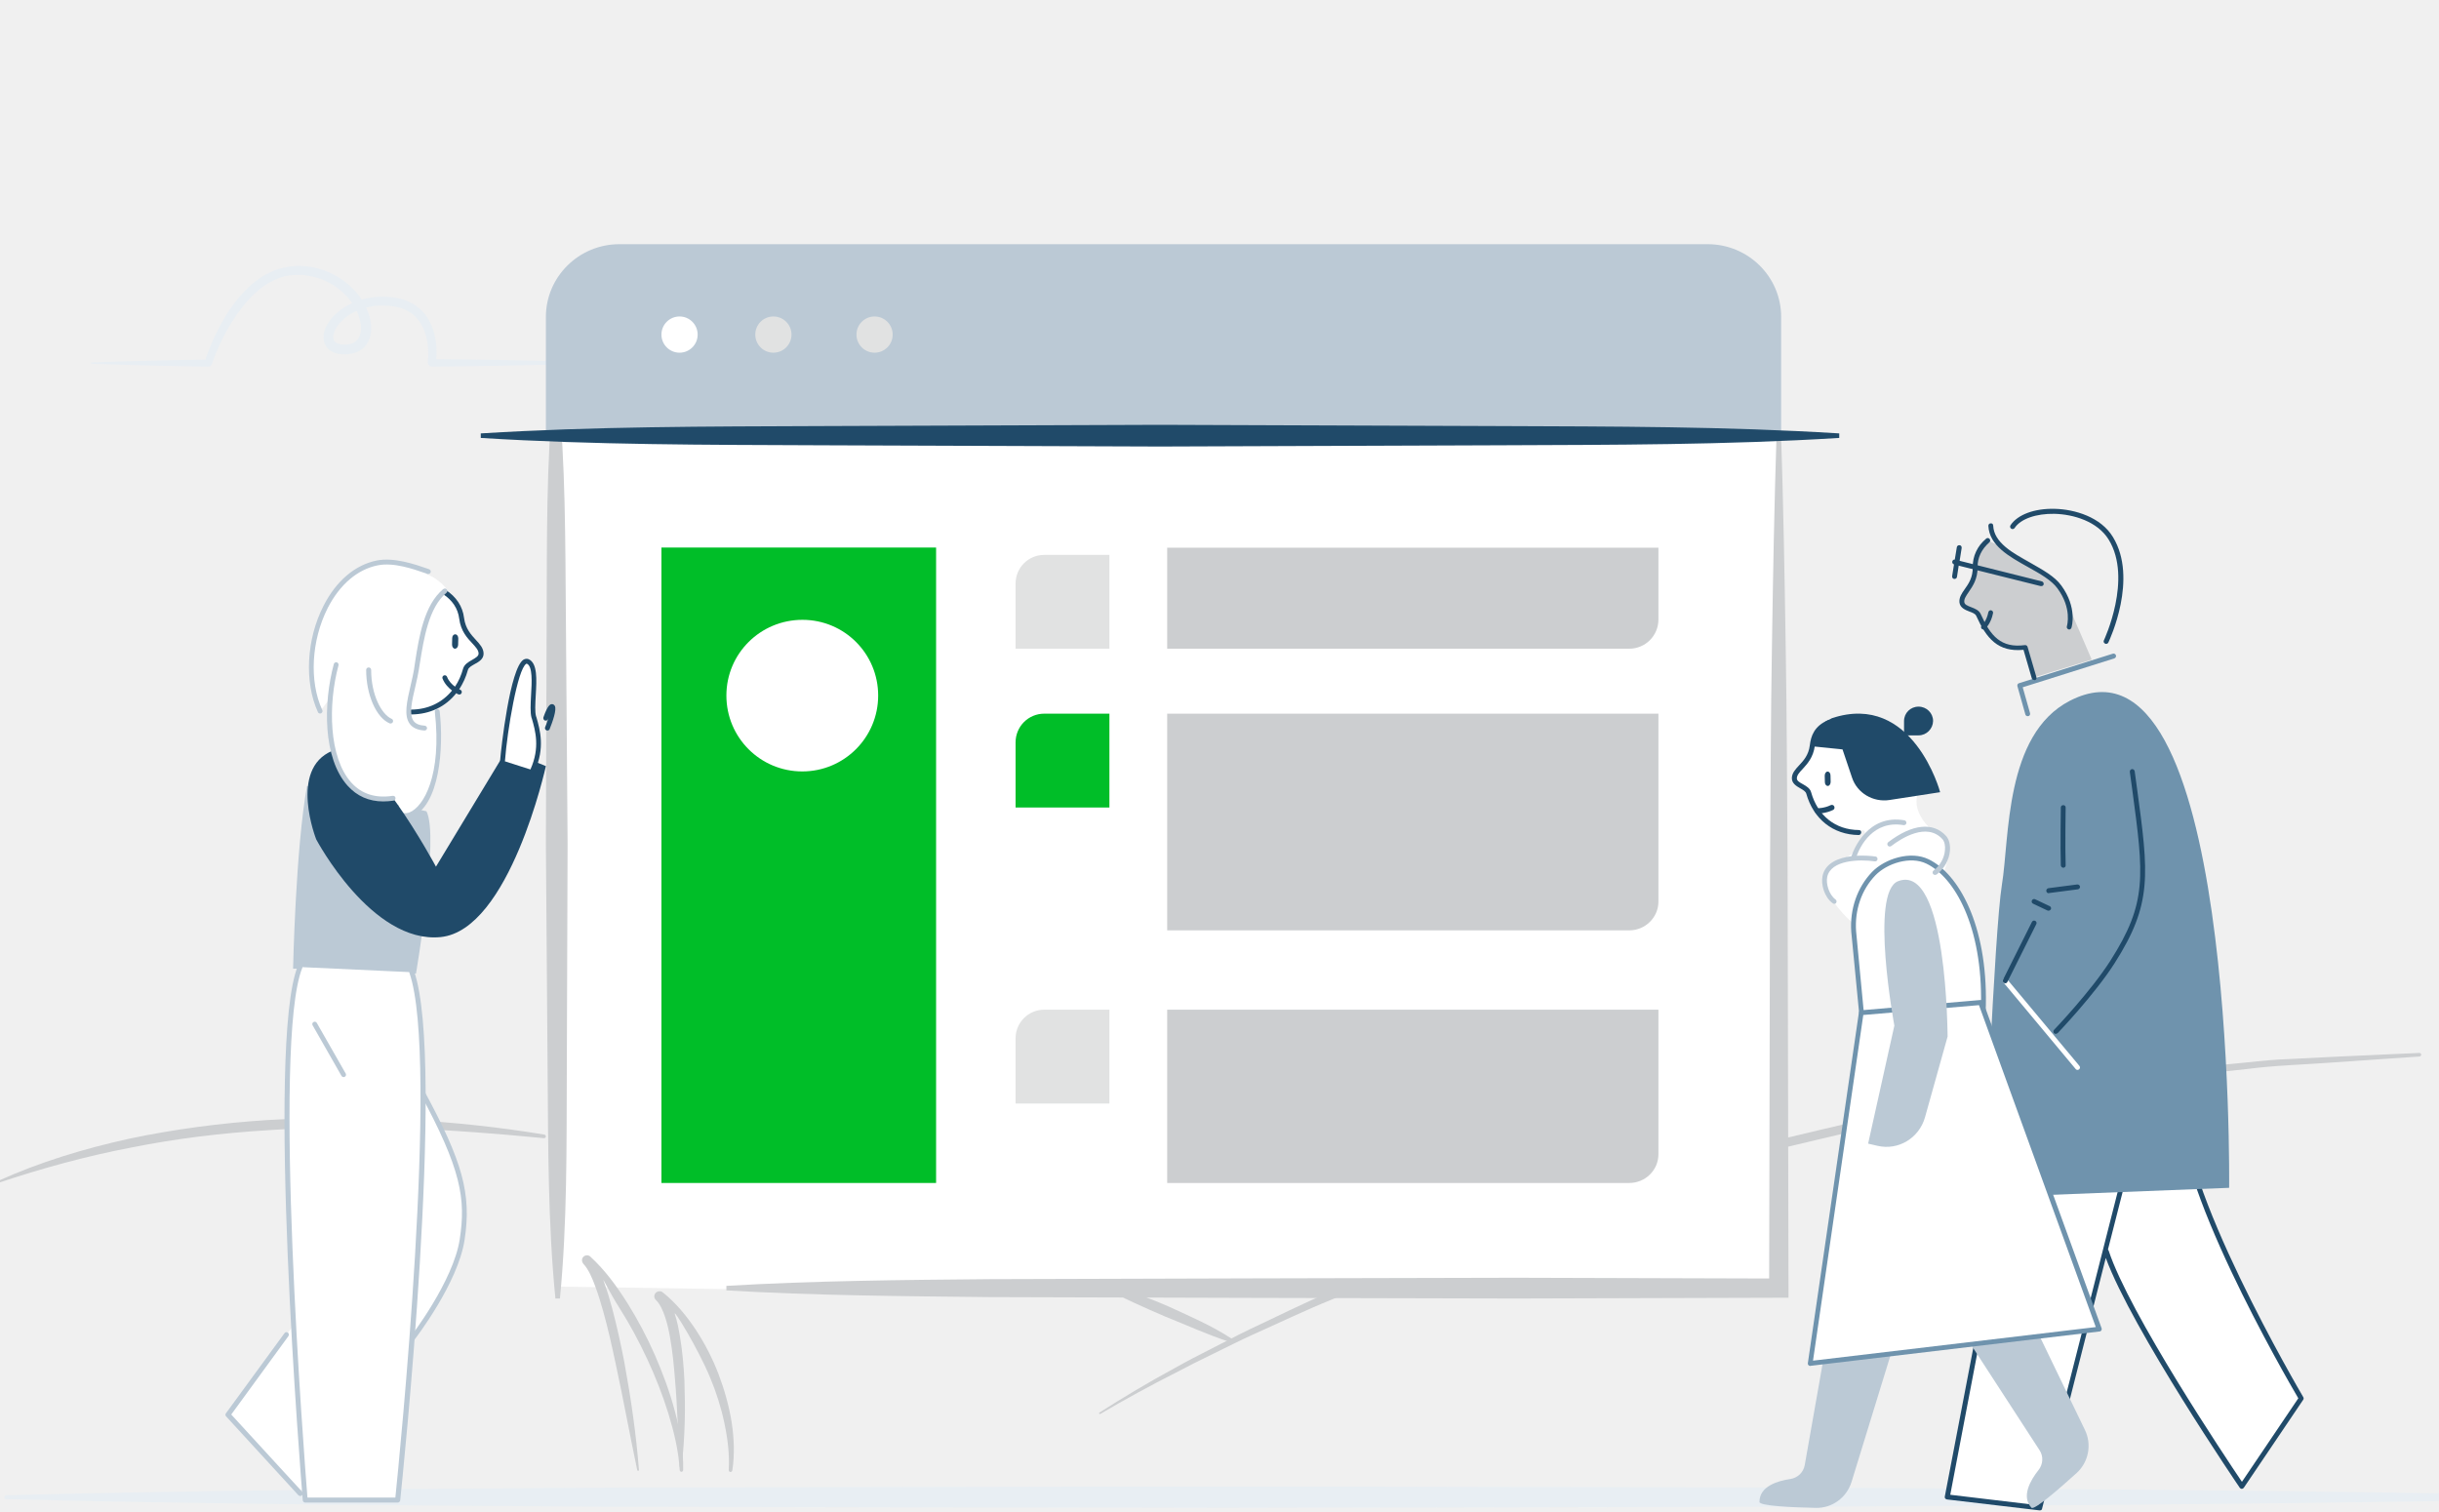
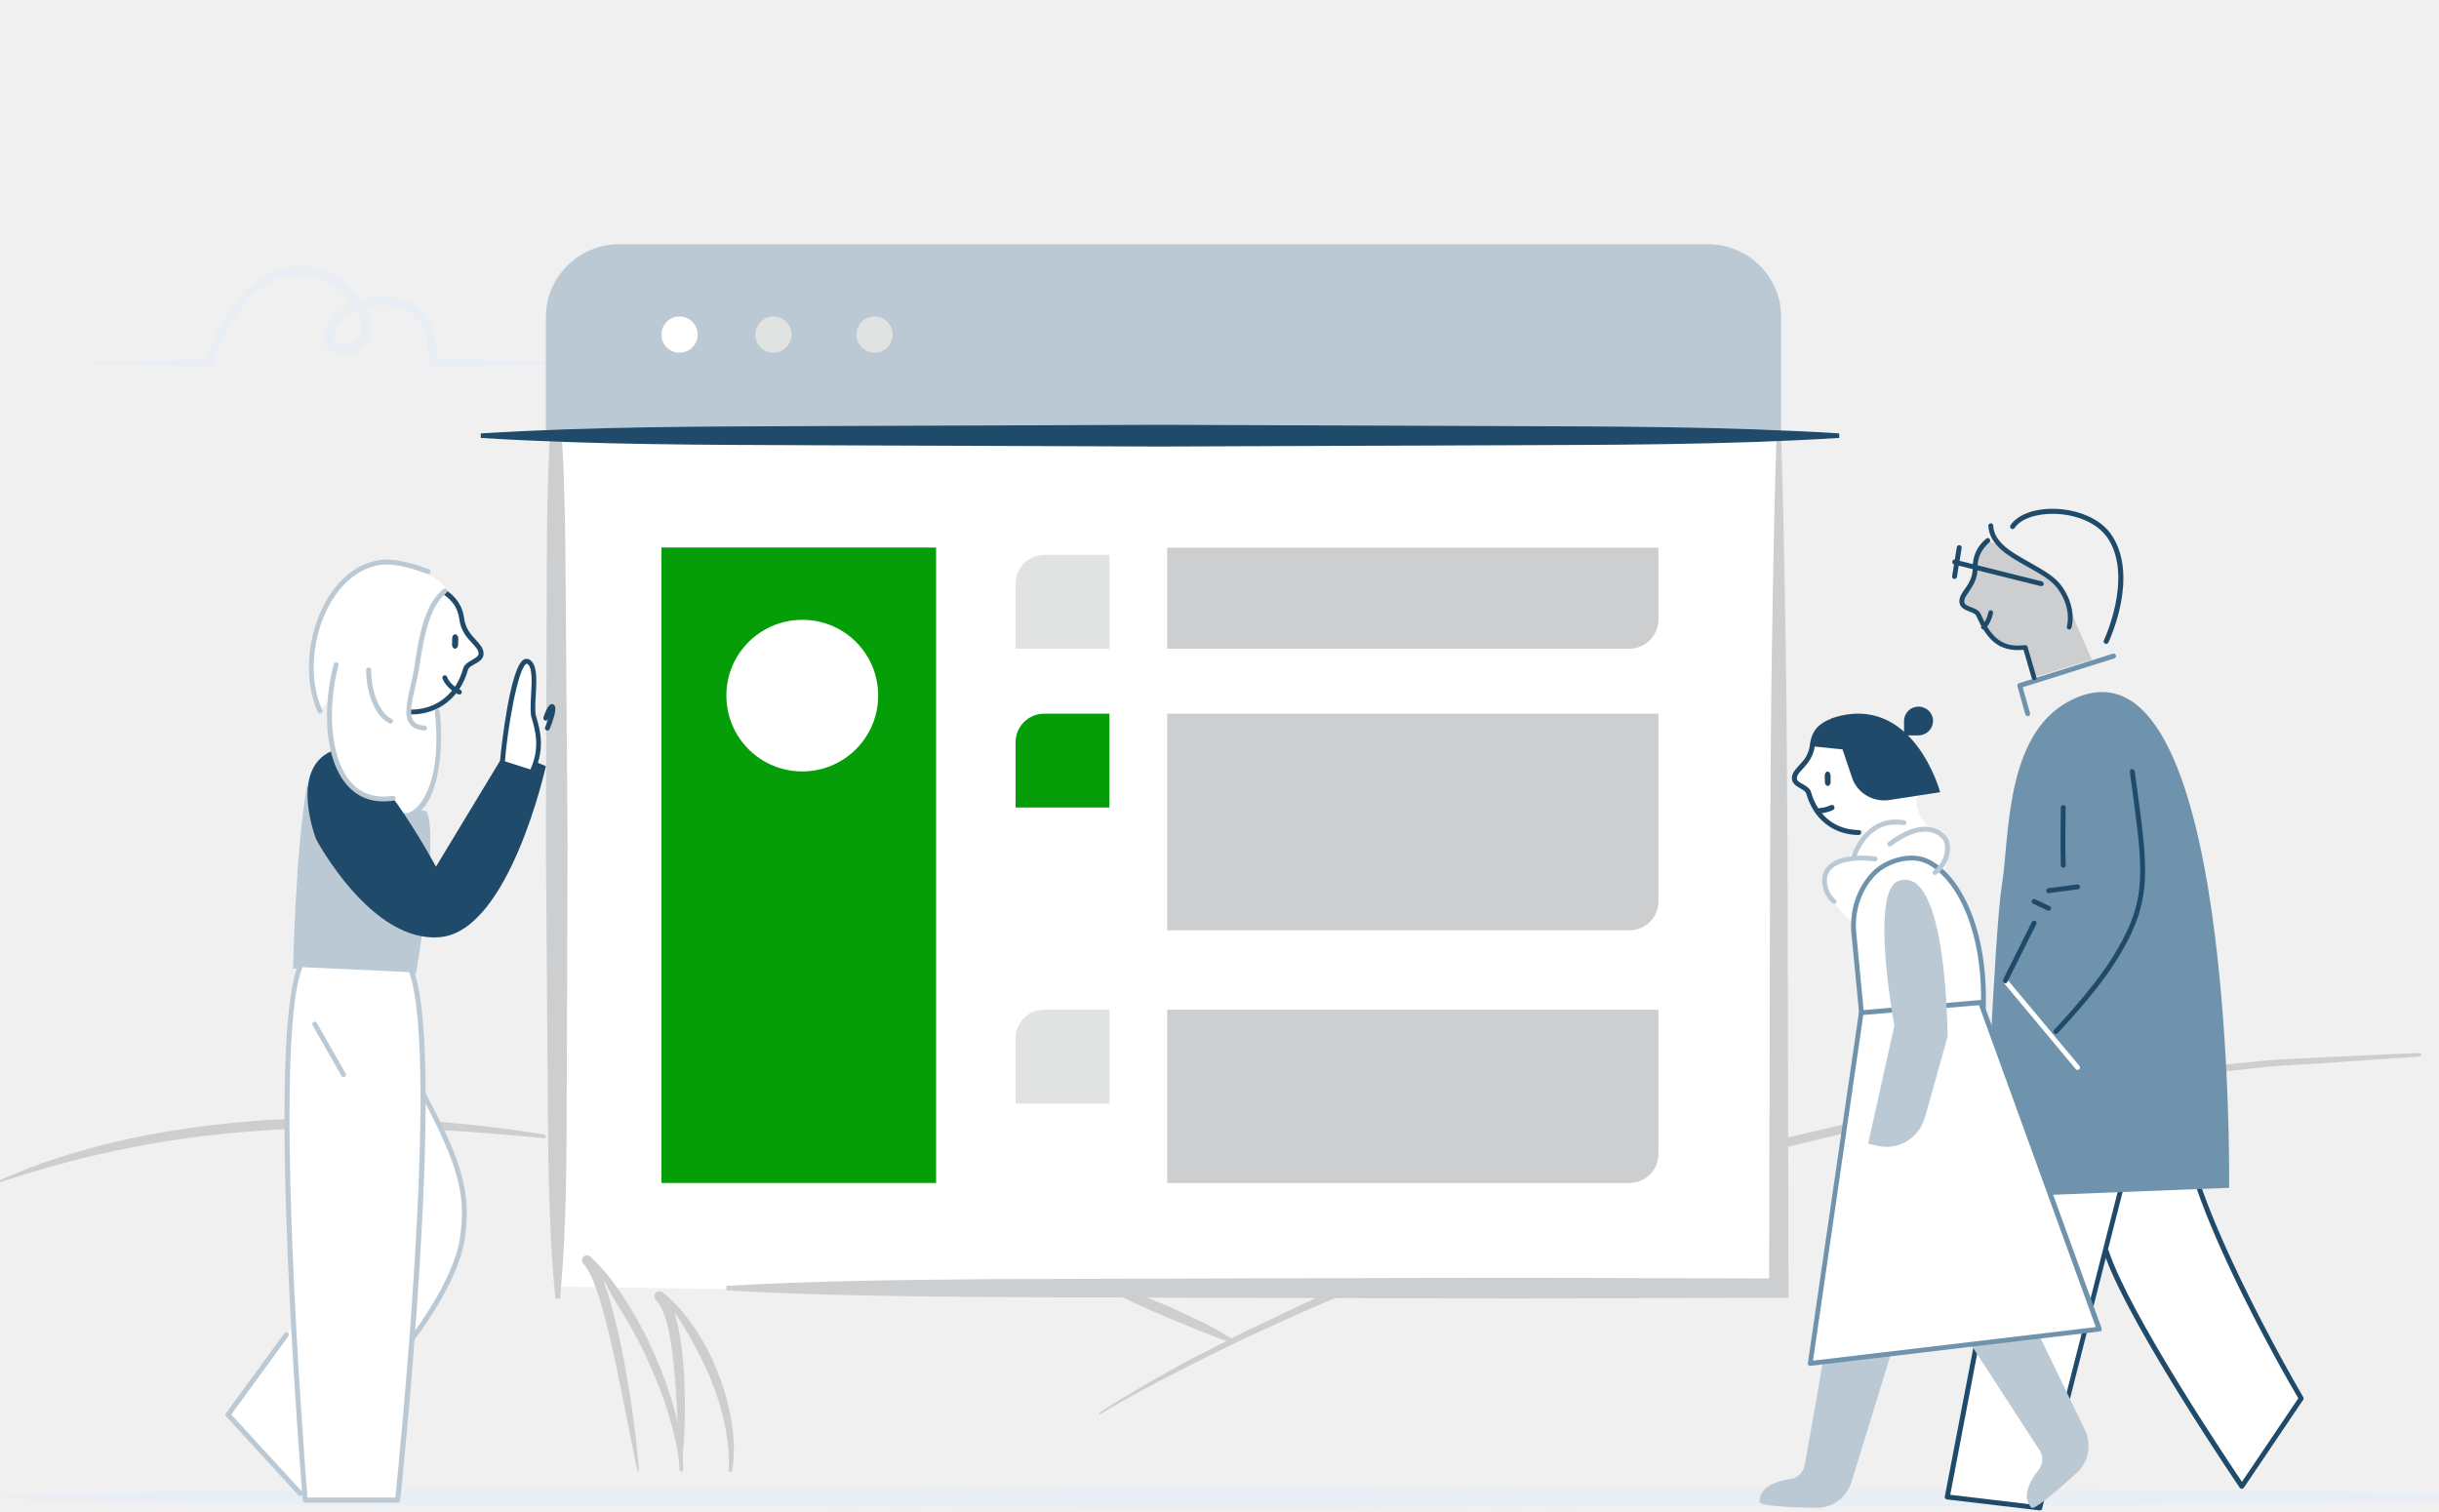
<svg xmlns="http://www.w3.org/2000/svg" id="Layer_3" viewBox="0 0 1562 968.3" enable-background="new 0 0 1562 968.3">
-   <style>.st0{fill:#fff}.st1{fill:#e8eef3}.st2{fill:#CCCED0}.st3{fill:#BBC9D5}.st4{fill:#def2fa}.st5{fill:#204A69}.st6{fill:#00be28}.st7{fill:#E1E2E2}.st8{filter:url(#Adobe_OpacityMaskFilter)}.st9{mask:url(#mask-2_1_)}.st10{fill:#204A69}.st11{fill:#6F93AD}.st12{fill:#204A69}</style>
+   <style>.st0{fill:#fff}.st1{fill:#e8eef3}.st2{fill:#CCCED0}.st3{fill:#BBC9D5}.st4{fill:#def2fa}.st5{fill:#204A69}.st6{fill:#069e08}.st7{fill:#E1E2E2}.st8{filter:url(#Adobe_OpacityMaskFilter)}.st9{mask:url(#mask-2_1_)}.st10{fill:#204A69}.st11{fill:#6F93AD}.st12{fill:#204A69}</style>
  <path class="st0" d="M1117.5 416.8l22.4-86.8-2.3-97.6L358 265l.5 559.1 214.6 3.2z" id="Fill-1" />
  <path class="st0" d="M1382.5 803.1c0-3.1 9.2-63.4 9.2-63.4l-47.3-26.7-9.2 81.7 13.8 6.7 33.5 1.7z" id="Fill-2" />
  <path class="st0" d="M1186.3 461.7s61.8 24.5 48.9 36.2c-17.3 15.7-1.8 32.3 7 37.2 9 5 7.1 20.1-5.5 37.5-19.3 26.7-34.4 29.6-44.3 23.1-9.9-6.5-25.1-23-23.6-34.5s15.9-7.2 23.3-22.1c6.1-12.4-.9-4.4-13.1-8-10.4-3-13.9-45-12-52.6 1.7-7.5 9.3-16.8 19.3-16.8" id="Fill-4" />
  <path class="st0" d="M210.8 817.6L146 906.1l53 54.9 38.1-61.7z" id="Fill-6" />
  <path class="st0" d="M251.8 367.2c-18.4-5.8-46.2 74.5-35.4 85.3 10.8 10.8 18.5 44.9 24.4 50.9 6 6 .8 25.7 7.6 25.7 6.9 0 22.1-26 23.7-36.6 1.5-10.7 9-26 7.9-36.6-1-10.7 9.5-31.6 9.5-47.1s4.2-26.9-8.9-36.9c-13-10-24-3.2-28.8-4.7" id="Fill-8" />
  <path class="st1" d="M58.7 232.1c12.4-.4 24.9-.9 37.3-1.1 12.4-.3 24.9-.6 37.3-.7L131 232c3.8-11.6 8.9-22.7 15.7-33.1 7-10.1 15.6-20 28-25.2 25.3-10.8 56.7 5.6 62.5 31.2.6 3.2.8 6.7 0 10.1-.8 3.4-2.8 7.1-6.2 9.2-3.3 2.2-7.3 2.8-10.7 2.8-3.4-.1-7.8-.8-10.8-4.3-2.9-3.5-2.7-8-1.5-11.3 1.1-3.4 3.1-6.2 5.4-8.7 4.6-4.9 10.5-8.3 16.8-10.4 6.3-2 13-2.7 19.6-2 6.6.4 13.4 2.7 18.6 7.1 5.3 4.4 8.3 10.6 9.8 16.7s1.8 12.5.9 18.7l-2.5-2.8c27.1.2 54.1.7 81.2 1.3.6 0 1.1.5 1.1 1.1 0 .6-.5 1.1-1.1 1.1-27.1.6-54.1 1.1-81.2 1.3-1.4 0-2.5-1-2.6-2.4v-.4c1.1-10.9-1-23.6-9.5-30.5-4.2-3.4-9.7-5.3-15.4-5.6-5.8-.6-11.6 0-17.1 1.8-5.4 1.8-10.4 4.8-14.1 8.8-1.8 2-3.3 4.3-4 6.6-.8 2.3-.6 4.5.5 5.7 2 2.5 9.7 2.6 12.9.2 3.7-2.4 4.6-8 3.4-13.1-2.2-10.5-10.4-20-20.5-25.1-5.1-2.7-10.8-4.1-16.5-4.7-5.7-.1-11.5.2-16.6 2.7-10.7 4.3-18.9 13.4-25.6 22.9-6.7 9.6-11.9 20.4-15.8 31.4v.1c-.4 1-1.3 1.6-2.3 1.6-12.4-.1-24.9-.4-37.3-.7-12.4-.2-24.9-.8-37.3-1.1-.3 0-.6-.3-.6-.6 0 0 .2-.3.5-.3" id="Fill-10" />
  <path class="st2" d="M704.2 904.7c15.5-9.9 31.3-19.3 47.5-28.1 8-4.5 16.2-8.8 24.4-12.9s16.3-8.5 24.7-12.5c16.7-7.8 33.1-16.1 50.1-23.3 16.9-7.5 33.7-15 50.9-21.6l25.7-10.2c8.5-3.5 17.3-6.3 26-9.5 17.4-6.1 34.6-12.8 52.3-18.1 17.6-5.5 35.1-11.3 52.8-16.7l53.3-14.8 13.3-3.7 13.5-3.2 26.9-6.4c18-4.2 35.9-8.7 54.1-11.9l54.4-10.5c18.2-3.2 36.5-5.7 54.7-8.4 36.5-6 73.3-8.6 110-12.4 9.2-1 18.4-1.9 27.6-2.2l27.7-1.4 55.3-2.5c.6 0 1.2.4 1.2 1.1 0 .6-.4 1.1-1.1 1.2h-.1l-55.2 3.8c-18.4 1.4-36.8 1.8-55.1 4.2-36.6 4.2-73.3 7.3-109.6 13.7-18.2 3-36.4 5.3-54.6 8.5l-54.2 10.5c-18.1 3.2-36 7.7-53.9 11.9l-26.9 6.4-13.4 3.2-13.3 3.7-53.2 14.8c-17.6 5.3-35.1 11.1-52.6 16.6-17.6 5.3-34.8 12-52.1 18-8.6 3.2-17.4 6-25.9 9.5l-25.6 10.1c-8.5 3.5-17.2 6.5-25.6 10.1l-25.4 10.7c-17 6.9-33.6 14.9-50.4 22.4-8.4 3.8-16.5 8-24.8 12s-16.5 8.1-24.6 12.4c-16.4 8.3-32.5 17.1-48.3 26.4-.3.2-.6.1-.8-.2-.1-.2 0-.6.3-.7" id="Fill-12" />
  <path class="st0" d="M705.9 822.5c49.1 18.6 78.7 32.4 78.7 32.4" id="Fill-14" />
  <path class="st2" d="M706.6 822.5c7.5 1.3 14.6 3.6 21.5 6.2 7 2.6 13.9 5.3 20.7 8.3 13.5 6.2 27.2 12.1 39.8 20.3.6.4.7 1.1.3 1.7-.3.4-.9.6-1.4.5-14.2-4.6-27.6-10.8-41.4-16.3-6.8-2.9-13.6-5.9-20.3-9-6.7-3.1-13.4-6.4-19.7-10.6-.3-.2-.4-.6-.2-.8.2-.3.4-.4.7-.3" id="Fill-16" />
  <path class="st2" d="M-1.7 756.6c27-12.3 55.6-20.9 84.6-27.3 29.1-6.1 58.6-10 88.3-11.9 59.3-3.4 119-.3 177.4 9.3.6.1 1.1.7 1 1.3-.1.6-.7 1.1-1.3 1-58.8-5.7-117.9-9.2-176.7-5.1-29.4 1.8-58.7 5.3-87.5 11.1-28.9 5.5-57.3 13.3-85.4 22.7-.3.1-.6-.1-.7-.4-.1-.2.1-.6.3-.7" id="Fill-18" />
  <path class="st0" d="M355.1 831.7l-.9-582.7" id="Fill-20" />
  <path class="st2" d="M355.7 831.7c-4.8-48.6-4.6-97.1-5-145.7l-1.1-145.7.5-145.7c.2-48.6-.3-97.1 4.4-145.7h2.9c4.8 48.6 4.6 97.1 5 145.7l1.1 145.7L363 686c-.2 48.6.3 97.1-4.4 145.7h-2.9z" id="Fill-22" />
  <path class="st0" d="M1140.8 276.7v545.8H465.3" id="Fill-24" />
  <path class="st2" d="M1140.6 276.7c1.5 45.7 2.3 91.4 3 137.1.8 45.7.8 91.4 1.2 137.1l.6 274.1v6.2h-6.2l-168.5.5-168.5-.4-168.5-.5c-56.2-.6-112.3-1-168.5-4.3v-2.9c56.2-3.3 112.3-3.8 168.5-4.3l168.5-.5 168.5-.4 168.5.5-6.2 6.2.6-274.1c.4-45.7.4-91.4 1.2-137.1.7-45.7 1.5-91.4 3-137.1h2.8z" id="Fill-26" />
  <path class="st3" d="M349.6 276.7V203c0-25.7 21.1-46.6 47.1-46.6h696.9c26 0 47.1 20.8 47.1 46.6v73.7H349.6z" id="Fill-28" />
  <path class="st4" d="M1177.8 276.7H308" id="Fill-30" />
  <path class="st5" d="M1177.8 280.5c-72.5 4.5-145 4.4-217.5 4.7l-217.4.8-217.5-.8c-72.5-.3-145-.2-217.5-4.7v-2.9c72.5-4.5 145-4.4 217.5-4.7l217.5-.8 217.5.8c72.5.3 145 .2 217.5 4.7v2.9z" id="Fill-32" />
  <path class="st6" d="M423.6 757.7h175.9v-407H423.6" id="Fill-34" />
  <path class="st2" d="M1043.4 415.5H747.5v-64.7h314.6v46c0 10.3-8.3 18.7-18.7 18.7" id="Fill-36" />
  <path class="st7" d="M710.5 415.5h-60.1v-41.7c0-10.2 8.2-18.4 18.4-18.4h41.7v60.1z" id="Fill-38" />
  <path class="st2" d="M1043.4 757.7H747.5v-111h314.6v92.6c0 10.2-8.4 18.4-18.7 18.4" id="Fill-40" />
  <path class="st7" d="M710.5 706.8h-60.1v-41.7c0-10.2 8.2-18.4 18.4-18.4h41.7v60.1z" id="Fill-42" />
  <path class="st2" d="M1043.4 595.9H747.5V457.1h314.6v120.4c0 10.1-8.4 18.4-18.7 18.4" id="Fill-44" />
  <path class="st6" d="M710.5 517.2h-60.1v-41.7c0-10.2 8.2-18.4 18.4-18.4h41.7v60.1z" id="Fill-46" />
  <path class="st0" d="M562.4 445.5c0 26.8-21.7 48.6-48.6 48.6s-48.6-21.7-48.6-48.6S487 397 513.9 397s48.5 21.7 48.5 48.5" id="Fill-48" />
  <g id="Group-52" transform="translate(.938 254.102)">
    <defs>
      <filter id="Adobe_OpacityMaskFilter" filterUnits="userSpaceOnUse" x="1.7" y="697.9" width="1563.8" height="13.9">
        <feColorMatrix values="1 0 0 0 0 0 1 0 0 0 0 0 1 0 0 0 0 0 1 0" />
      </filter>
    </defs>
    <mask maskUnits="userSpaceOnUse" x="1.7" y="697.9" width="1563.8" height="13.9" id="mask-2_1_">
      <g class="st8">
        <path id="path-1_1_" class="st0" d="M1.7 697.9h1563.8v13.8H1.7z" />
      </g>
    </mask>
    <g id="Fill-50" class="st9">
      <path class="st1" d="M2.8 703.6c130-3.4 260.1-4.1 390.1-4.9l390.1-.8c260.1.7 520.1.3 780.2 4.5 1.3 0 2.3 1.1 2.3 2.5 0 1.3-1 2.4-2.3 2.4-260.1 4.2-520.1 3.7-780.2 4.5l-390.1-.8c-130-.8-260.1-1.6-390.1-4.9-.6 0-1.1-.6-1.1-1.2 0-.8.5-1.3 1.1-1.3" />
    </g>
  </g>
  <path class="st2" d="M1302.2 434l-5.6-19.5c-16.6 2.2-23.4-6.7-29.7-20.8-1.8-4-9.8-3.3-10.5-8-.8-6.1 8.7-10.2 8.4-22.5-.1-6.9 1.3-15.9 7.9-17.1 0 0 31.5 13.1 47.3 29.3 7.1 18.9 11.3 27.8 11.3 27.8l8.3 19.3-37.4 11.5z" id="Fill-53" />
  <path class="st2" d="M394.3 873.5c-2.4-11.3-4.9-22.6-8-33.6-1.5-5.5-3.2-10.9-5.2-16.3-1.9-5.2-4.3-10.7-7.4-14-1.3-1.5-1.3-3.5 0-4.7 1.2-1.1 3.1-1.2 4.3-.1 9.6 8.8 17 19.1 23.8 29.8 6.7 10.7 12.6 21.9 17.7 33.5 5 11.6 9.5 23.5 12.7 35.8 3.3 12.2 5.6 24.9 5.3 37.7 0 .6-.5 1.1-1.1 1.1-.6 0-1.1-.5-1.1-1.1-.7-12.4-3.7-24.6-7.3-36.4-3.7-11.8-8.2-23.4-13.5-34.7-5.2-11.2-11.1-22.2-17.7-32.6-6.6-10.3-12.1-22.1-9.9-16.6 2 5.6 3.7 11.2 5.2 16.9 3 11.3 5.5 22.7 7.7 34.1 2.1 11.5 4 22.9 5.6 34.5 1.6 11.5 2.9 23.1 3.8 34.7 0 .3-.2.6-.5.6s-.5-.2-.6-.5c-4.8-22.7-8.9-45.5-13.8-68.1z" id="Fill-55" />
  <path class="st2" d="M432.3 883.8c-.7-9.2-1.6-18.3-3.2-27.3-.8-4.5-1.8-8.9-3.2-13.1-1.4-4.2-3.3-8.3-5.8-10.7-1.4-1.3-1.4-3.3-.2-4.6 1.3-1.3 3.3-1.4 4.6-.3 8.6 6.9 15.4 15.3 21.3 24.2 5.8 8.9 10.6 18.3 14.4 28.2 3.7 9.8 6.6 20 8.3 30.3 1.6 10.3 2.1 20.9.5 31.3-.1.6-.7 1.1-1.3 1-.6-.1-1-.6-1-1.2.6-10.1-.7-20.3-2.8-30.2-2.1-9.9-5.2-19.7-9.1-29-7.7-18.7-24.1-45.3-22.6-40.7 1.5 4.6 2.4 9.3 3.2 14 1.6 9.3 2.4 18.6 2.9 28 .3 9.3.5 18.6.2 27.9-.3 9.3-.9 18.6-2 27.8 0 .3-.3.6-.7.5-.3 0-.5-.3-.5-.6-1-18.6-1.4-37.1-3-55.5z" id="Fill-57" />
  <g id="Group-62" transform="translate(84.24 173.787)">
    <path class="st0" d="M185.6 524.6c26.2 48.1 30.4 67.7 26.2 95.5-4.2 27.7-32.1 63.6-32.1 63.6" id="Fill-59" />
    <path class="st3" d="M179.7 685.3c-.3 0-.7-.1-1-.3-.7-.5-.8-1.5-.3-2.2.3-.4 27.7-35.9 31.8-62.9 3.9-25.7 1.2-44.5-26-94.5-.4-.8-.1-1.7.6-2.1.8-.4 1.7-.1 2.1.6 25.2 46.3 30.9 67 26.4 96.4-4.2 27.8-31.3 62.9-32.4 64.4-.3.4-.7.6-1.2.6z" id="Stroke-61" />
  </g>
  <path class="st3" d="M196.6 503.4c-7.3 40.5-8.9 117-8.9 117l78.7 3.2s15.1-88 6.7-104" id="Fill-63" />
  <g id="Group-68" transform="translate(81.285 96.027)">
    <path class="st0" d="M198.8 359.7c6.3 55.5-17.9 74.7-26.1 63.7" id="Fill-65" />
    <path class="st3" d="M178.4 428c-2.7 0-5.2-1.2-7-3.6-.5-.7-.4-1.7.3-2.2.7-.5 1.7-.4 2.2.3 1.7 2.3 4.2 2.9 7.1 1.8 9-3.6 20.8-23.7 16.2-64.4-.1-.9.5-1.6 1.4-1.7.9-.1 1.6.5 1.7 1.4 2.7 23.3 0 60.5-18.1 67.6-1.2.5-2.5.8-3.8.8z" id="Stroke-67" />
  </g>
  <path class="st0" d="M284.5 379.1c6 3.9 10.2 9.6 11.1 16.9 1.7 13 12.4 16 12.5 22.5.1 5.1-8.6 5.6-9.9 10.1-4.4 15.8-16.7 27.3-34.7 27.5" id="Fill-69" />
  <path class="st10" d="M263.5 457.6c-.9 0-1.6-.7-1.6-1.5 0-.9.7-1.6 1.5-1.6 10.8-.1 19.8-4.5 26.1-12.2-2.2-1.7-4.7-4.2-6.1-7.7-.3-.8.1-1.7.9-2 .8-.3 1.7.1 2 .9 1.1 2.9 3.3 5 5.1 6.3 2.3-3.4 4-7.3 5.2-11.6.8-2.7 3.4-4.2 5.7-5.5 2.6-1.5 4.2-2.5 4.2-4.1 0-2.2-1.8-4.1-4-6.5-3.3-3.5-7.4-7.9-8.4-15.8-.8-6.5-4.4-11.9-10.4-15.8-.7-.5-.9-1.4-.5-2.2.5-.7 1.4-.9 2.2-.5 6.8 4.4 10.9 10.6 11.8 18 .9 6.9 4.5 10.7 7.6 14.1 2.5 2.7 4.8 5.2 4.9 8.6.1 3.6-3 5.4-5.8 6.9-1.9 1.1-3.8 2.1-4.2 3.6-1.3 4.7-3.2 8.8-5.6 12.5.4.2.7.3.7.3.8.3 1.2 1.3.8 2.1-.3.8-1.3 1.2-2.1.8-.1 0-.6-.2-1.3-.7-6.8 8.6-16.8 13.5-28.7 13.6z" id="Stroke-71" />
  <path class="st10" d="M212.8 480.9c21.8-9 66.4 74.2 66.4 74.2l45.2-74.7 25.2 10.3s-23.2 105.1-67.4 109.5c-44.3 4.4-79.7-62.6-79.7-62.6s-17.8-45 10.3-56.7m78.6-65.4c-1.1 0-1.9-1.2-1.9-2.6l.1-4.2c0-1.4.9-2.5 2-2.4 1.1 0 1.9 1.2 1.9 2.6l-.1 4.2c-.1 1.4-1 2.4-2 2.4" id="Fill-73" />
  <path class="st0" d="M192.2 619.4c-20.5 50.8 3.3 341.5 3.3 341.5h59.2s29.6-279.2 9-338.2" id="Fill-75" />
  <path class="st3" d="M254.7 962.4h-59.2c-.8 0-1.5-.6-1.6-1.4-1-11.9-23.6-291.6-3.2-342.2.3-.8 1.2-1.2 2-.9.8.3 1.2 1.2.9 2-19.4 48 1.5 317.1 3.3 339.3h56.3c2.2-21.5 28.4-280.3 9-336.1-.3-.8.1-1.7 1-2 .8-.3 1.7.1 2 1 20.4 58.6-7.7 327.4-8.9 338.9-.1.8-.8 1.4-1.6 1.4zm17.2-494.5h-.1c-4.4-.3-7.5-1.7-9.4-4.3-3.9-5.3-1.8-14.3.6-24.7.4-1.9.9-3.8 1.3-5.7.6-2.6 1.1-5.8 1.6-9.5 2.4-15.3 5.6-36.3 18-46.4.7-.5 1.7-.5 2.2.2.6.7.5 1.7-.2 2.2-11.4 9.4-14.5 29.7-16.9 44.5-.6 3.8-1.1 7-1.7 9.7-.4 1.9-.9 3.9-1.3 5.8-2.2 9.2-4.2 18-1.1 22.1 1.3 1.8 3.7 2.8 7.1 3 .9.1 1.5.8 1.5 1.7-.1.8-.8 1.4-1.6 1.4z" id="Stroke-77" />
  <path class="st0" d="M205 455.5c-15.1-32.9 1.4-87.8 36.6-94.9 11.6-2.3 26 3.3 32.7 5.6" id="Fill-79" />
  <path class="st3" d="M192.3 958.2c-.4 0-.8-.2-1.2-.5l-46.3-50.5c-.5-.6-.6-1.4-.1-2l37.5-51.3c.5-.7 1.5-.9 2.2-.3.7.5.8 1.5.3 2.2L148.1 906l45.4 49.5c.6.6.5 1.6-.1 2.2-.3.3-.7.5-1.1.5zM205 457c-.6 0-1.2-.3-1.4-.9-8.8-19.2-7.4-46.6 3.6-68.1 8.1-15.9 20.2-26.2 34.1-29 11.1-2.2 24.6 2.5 31.8 5l1.7.6c.8.3 1.3 1.2 1 2-.3.8-1.2 1.2-2 1l-1.8-.6c-6.9-2.4-19.8-7-30.1-4.9-13 2.6-24.3 12.3-32 27.3-10.5 20.7-12 47-3.5 65.4.4.8 0 1.7-.8 2.1-.1.1-.4.1-.6.1z" id="Stroke-81" />
  <path class="st0" d="M322 487.2c1.2-17 8.4-66.7 16.1-63.5 7.7 3.2 1.5 27.5 3.8 35.6 2.3 8.1 5.8 19.4-.8 34" id="Fill-83" />
  <path class="st10" d="M341.2 494.8c-.2 0-.4 0-.6-.1-.8-.4-1.1-1.3-.8-2.1 6.1-13.7 3.1-24.5.8-32.4l-.2-.5c-.9-3.3-.6-8.7-.3-14.4.5-8.3 1.1-18.6-2.7-20.2-.1 0-.2-.1-.4.1-5.5 3.4-12.1 42.3-13.6 62.1-.1.9-.8 1.5-1.7 1.4-.9-.1-1.5-.8-1.4-1.7.6-7.6 6.3-59.2 15-64.5 1.1-.6 2.2-.7 3.2-.3 5.8 2.5 5.2 13 4.6 23.2-.3 5.5-.6 10.6.2 13.4l.2.5c2.4 8.3 5.6 19.7-1 34.5-.1.7-.7 1-1.3 1zm9.4-26.9c-.2 0-.4 0-.6-.1-.8-.3-1.2-1.2-.9-2 .8-1.9 1.6-4.1 2.2-6-.1.2-.2.5-.3.7-.3.8-1.2 1.2-2 1-.8-.3-1.2-1.2-1-2 2.9-8.3 4.6-8.4 5.3-8.5.8-.1 1.5.3 2 1.1 1.4 2.4-1.5 10.4-3.3 14.9-.2.6-.8.9-1.4.9z" id="Stroke-85" />
  <path class="st0" d="M236 429.1c0 16 6.6 29.5 14.1 32.7" id="Fill-87" />
  <path class="st3" d="M220.1 689.9c-.5 0-1.1-.3-1.4-.8l-18.5-32.4c-.4-.7-.2-1.7.6-2.1.7-.4 1.7-.2 2.1.6l18.5 32.4c.4.7.2 1.7-.6 2.1-.2.1-.5.2-.7.2zm30-226.5c-.2 0-.4 0-.6-.1-8.6-3.7-15-18.4-15-34.2 0-.9.7-1.6 1.6-1.6s1.6.7 1.6 1.6c0 16.1 6.7 28.5 13.1 31.3.8.3 1.2 1.3.8 2.1-.3.6-.9.9-1.5.9z" id="Stroke-89" />
  <g id="Group-94" transform="translate(67.984 86.624)">
    <path class="st0" d="M147.3 339.2c-10.3 38.3-3.5 91.8 36.5 85.5" id="Fill-91" />
    <path class="st3" d="M177.5 426.7c-9.2 0-16.9-3.4-22.9-10.1-15.8-17.6-15.6-52.7-8.8-77.9.2-.8 1.1-1.3 1.9-1.1.8.2 1.3 1.1 1.1 1.9-6.8 25.2-6.2 59 8.1 75 6.6 7.4 15.6 10.3 26.6 8.6.9-.1 1.7.4 1.8 1.3.1.9-.4 1.7-1.3 1.8-2.2.3-4.4.5-6.5.5z" id="Stroke-93" />
  </g>
  <path class="st0" d="M1187.2 596.7l5.1 53.8s29.8 76 5 47c32.7 38.2 72-9.3 72.9-53.7 1-49-16.1-82.4-35.7-92-10.8-5.3-26.5-.5-34.5 7.8-9.4 9.8-13.8 23.5-12.8 37.1" id="Fill-95" />
  <path class="st11" d="M1223.1 713c-6.9 0-14.9-2.5-23.1-10.5-1.1-1-2.4-2.4-3.7-4v-.1c-.6-.7-.5-1.6.2-2.2.7-.6 1.6-.5 2.2.2 1.3 1.5 2.5 2.8 3.8 4.1 2.2 2 3 2 3 2 2.4-2.6-5.7-28.8-14.6-51.5-.1-.1-.1-.3-.1-.4l-5.2-53.8c-1-14.5 3.8-28.4 13.3-38.3 8.2-8.5 24.7-13.8 36.3-8.1 19 9.2 37.6 41.7 36.6 93.4-.6 29.7-18 60-38.7 67.4-2.9 1.1-6.3 1.8-10 1.8zm-15.6-8.3c7.8 5.4 16.1 6.6 24.6 3.6 19.6-7 36.1-36 36.6-64.5 1-50.3-16.8-81.8-34.9-90.6-10.4-5.1-25.3-.2-32.7 7.4-8.9 9.2-13.4 22.3-12.4 35.9l5.1 53.6c16.1 40.9 15.9 51.9 13.7 54.6z" id="Stroke-97" />
  <path class="st3" d="M1174.7 578.9c-.3 0-.6-.1-.9-.3-5.5-3.9-7.7-12.2-6.6-17.5 1.7-8.2 9.9-11.6 18.5-12.7 1.5-4.5 10.5-27 33.9-23 .9.1 1.4 1 1.3 1.8-.1.9-1 1.4-1.8 1.3-19.6-3.3-27.8 13.7-30 19.6 4.3-.2 8.5 0 12 .5.9.1 1.4.9 1.3 1.8-.1.9-.9 1.4-1.8 1.3-9.5-1.4-28.1-1-30.4 10-.9 4.3 1.1 11.3 5.3 14.4.7.5.9 1.5.4 2.2-.2.4-.7.6-1.2.6zm64.5-18.5c-.5 0-.9-.2-1.2-.6-.5-.7-.4-1.7.3-2.2 4.1-3.1 6.9-8 7.3-13 .3-3-.3-5.6-1.6-7.1-10-11-26.3-.6-32.8 4.4-.7.5-1.7.4-2.2-.3-.5-.7-.4-1.7.3-2.2 15.2-11.6 28.7-13.1 37-4 1.9 2.1 2.8 5.5 2.5 9.5-.5 5.9-3.7 11.6-8.5 15.2-.4.2-.8.3-1.1.3z" id="Stroke-99" />
  <g id="Group-104" transform="translate(398.496 175.803)">
    <path class="st0" d="M884.5 595.2L848.7 783l59.3 7 56.4-222m35.5-37c-7.3 48.9 75.5 188.8 75.5 188.8l-38 56.3s-72.6-106.4-86.9-150.5" id="Fill-101" />
    <path class="st10" d="M907.9 791.6h-.2l-59.3-7c-.4 0-.8-.3-1.1-.6-.3-.3-.4-.8-.3-1.2l36-187.9c.2-.8 1-1.4 1.8-1.2.8.2 1.4 1 1.2 1.8l-35.5 186.1 56.2 6.7 56.1-220.7c.2-.8 1-1.4 1.9-1.1.8.2 1.3 1.1 1.1 1.9l-14.3 56.1c.2.2.3.4.4.6 13.1 40.2 75.6 133.7 85.4 148.2l36.1-53.5c-7.6-12.9-82.2-141.6-75.2-189 .1-.9.9-1.4 1.8-1.3.9.1 1.4.9 1.3 1.8-7.1 47.8 74.5 186.4 75.3 187.8.3.5.3 1.2-.1 1.7l-38 56.3c-.3.4-.8.7-1.3.7s-1-.3-1.3-.7c-.7-1-69-101.4-85.8-147.2l-40.8 160.6c0 .6-.6 1.1-1.4 1.1z" id="Stroke-103" />
  </g>
  <path class="st11" d="M1325.5 448.9c-41.8 21.6-38.5 87.8-43.4 117.6-4.9 29.8-11.8 200.5-11.8 200.5l157.3-6.2s4.4-367-102.1-311.9" id="Fill-105" />
  <path class="st3" d="M1183.6 780.8l-27.8 157.6c-.8 4.6-4.5 8.2-9.2 8.9-8.1 1.2-19.8 4.6-19.8 14.7 0 2.5 20.5 3.5 36.2 3.8 10.4.2 19.7-6.6 22.8-16.7l47.4-154.1" id="Fill-107" />
  <path class="st3" d="M1220.3 796.6l85.9 132.3c2.6 3.9 2.2 9.1-.7 12.7-5.1 6.4-11.2 16.9-4.5 24.1 1.7 1.8 17.2-11.6 28.9-22.2 7.7-7 9.9-18.3 5.3-27.7L1266 772.5" id="Fill-109" />
  <path class="st10" d="M1270.3 403.2c-.4 0-.9-.2-1.2-.5-.6-.7-.5-1.6.2-2.2 0 0 3-2.7 4.1-8.4.2-.8 1-1.4 1.8-1.2.8.2 1.4 1 1.2 1.8-1.3 6.8-5 10-5.1 10.1-.3.3-.6.4-1 .4z" id="Stroke-113" />
  <path class="st0" d="M1191.9 648.7l-32.6 224.6 185-22-75.9-209.2z" id="Fill-115" />
  <path class="st11" d="M1159.3 874.9c-.4 0-.8-.2-1.1-.5-.3-.3-.5-.8-.4-1.3l32.7-224.7c.1-.7.7-1.3 1.4-1.3l76.5-6.6c.7 0 1.4.4 1.6 1l75.9 209.2c.2.4.1 1-.1 1.4-.3.4-.7.7-1.1.7l-185.1 22c-.2.1-.3.1-.3.1zm34-224.8l-32.2 221.4 181.1-21.5-74.8-206.2-74.1 6.3z" id="Stroke-117" />
  <path class="st3" d="M1215.6 564.4c-18.3 7-2.4 92.5-2.4 92.5l-16.8 75.6 6 1.4c13.3 3.1 26.6-4.9 30.4-18.2l14.5-51.8c-.1 0-.1-111.6-31.7-99.5" id="Fill-119" />
  <path class="st10" d="M1316.6 662.2c-.4 0-.8-.1-1.1-.4-.6-.6-.6-1.6 0-2.2.2-.2 23.5-24.6 36-44.2 23.8-37.3 21.5-54.2 14-110l-1.5-11c-.1-.9.5-1.6 1.3-1.8.8-.1 1.6.5 1.8 1.3l1.5 11c7.5 55.3 10 73.9-14.4 112.1-12.6 19.8-36.1 44.4-36.3 44.6-.5.4-.9.6-1.3.6zm-4.6-78.9c-.2 0-.5 0-.7-.1l-9.3-4.4c-.8-.4-1.1-1.3-.7-2.1.4-.8 1.3-1.1 2.1-.7l9.3 4.4c.8.4 1.1 1.3.7 2.1-.3.4-.9.8-1.4.8zm0-11.2c-.8 0-1.4-.6-1.5-1.4-.1-.9.5-1.6 1.3-1.8l18.5-2.4c.8-.1 1.6.5 1.8 1.3.1.9-.5 1.6-1.3 1.8l-18.5 2.4c-.2.1-.3.1-.3.1zm9.4-16.3c-.8 0-1.5-.7-1.6-1.5-.4-11.3 0-36.8 0-37.1 0-.9.7-1.5 1.6-1.5.9 0 1.6.7 1.5 1.6 0 .3-.4 25.7 0 36.9.1.8-.6 1.6-1.5 1.6z" id="Stroke-121" />
  <path class="st0" d="M1330.5 685.3c-.4 0-.9-.2-1.2-.6l-46.3-55.5c-.6-.7-.5-1.7.2-2.2.7-.6 1.6-.5 2.2.2l46.3 55.5c.6.7.5 1.7-.2 2.2-.3.3-.7.4-1 .4z" id="Stroke-123" />
  <path class="st10" d="M1284.2 629.8c-.2 0-.5-.1-.7-.2-.8-.4-1.1-1.3-.7-2.1l18.5-37c.4-.8 1.3-1.1 2.1-.7.8.4 1.1 1.3.7 2.1l-18.5 37c-.3.6-.8.9-1.4.9zm64.6-217.4c-.2 0-.5 0-.7-.2-.8-.4-1.1-1.3-.7-2.1.2-.4 18.4-39.4 3.1-64.4-7.2-11.8-22.7-16.3-34.8-16.6-11.7-.2-21.6 3.2-25.5 9.1-.5.7-1.5.9-2.2.4-.7-.5-.9-1.5-.4-2.2 4.5-6.8 15.3-10.8 28.2-10.5 12.9.3 29.6 5.2 37.4 18.1 16.2 26.5-2.1 65.7-2.9 67.4-.3.7-.9 1-1.5 1zm-23.6-9.2c-.2 0-.3 0-.5-.1-.8-.3-1.3-1.1-1-2 .1-.5 3.4-11.4-6.1-24.3-3.8-5.2-11.1-9.3-18.8-13.6-12.2-6.8-24.8-13.8-25.4-26.4 0-.9.6-1.6 1.5-1.6 1-.1 1.6.6 1.6 1.5.5 10.8 12.3 17.4 23.8 23.8 8 4.5 15.6 8.7 19.8 14.5 10.4 14.2 6.7 26.5 6.5 27.1-.2.6-.8 1.1-1.4 1.1zm-17.9-27.8h-.4l-52.5-13.1-1.1 7.2c-.1.9-1 1.4-1.8 1.3-.9-.1-1.4-.9-1.3-1.8l1.2-7.5c-.8-.2-1.3-1.1-1.1-1.9.2-.8.9-1.3 1.6-1.2l1.3-7.9c.1-.9 1-1.4 1.8-1.3.9.1 1.4.9 1.3 1.8l-1.3 8.2 52.7 13.2c.8.2 1.3 1.1 1.1 1.9-.1.7-.8 1.1-1.5 1.1z" id="Stroke-125" />
  <path class="st11" d="M1298.6 458.7c-.7 0-1.3-.4-1.5-1.1l-5.1-18.1c-.2-.8.2-1.7 1-1.9l60.1-18.9c.8-.3 1.7.2 2 1 .3.8-.2 1.7-1 2l-58.7 18.5 4.7 16.6c.2.8-.2 1.7-1.1 1.9h-.4z" id="Stroke-127" />
  <path class="st10" d="M1302.7 435.5c-.7 0-1.3-.4-1.5-1.1l-5.3-18.2c-16.3 1.6-23.7-7.2-30.3-21.8-.6-1.3-2.4-2-4.3-2.7-2.6-1-5.9-2.3-6.4-5.7-.4-3.2 1.4-5.9 3.4-8.7 2.5-3.5 5.2-7.5 5.1-14-.1-7 2.8-13.4 8.6-18.3.7-.6 1.6-.5 2.2.2.6.7.5 1.6-.2 2.2-5 4.4-7.6 9.9-7.5 15.9.1 7.5-3.1 12.1-5.7 15.9-1.7 2.5-3.1 4.5-2.8 6.5.2 1.5 1.8 2.2 4.4 3.2 2.3.9 5 1.9 6.1 4.4 6.3 14.1 13 21.9 28.3 19.9.8-.1 1.5.4 1.7 1.1l5.7 19.5c.2.8-.2 1.7-1.1 1.9-.1-.2-.3-.2-.4-.2z" id="Stroke-129" />
  <path class="st12" d="M1228.7 471h-9.3v-9.2c0-5.1 4.1-9.2 9.3-9.2 5.1 0 9.3 4.1 9.3 9.2-.1 5-4.2 9.2-9.3 9.2" id="Fill-131" />
  <g id="Group-136" transform="translate(367.46 98.443)">
    <path class="st0" d="M804.2 364.2c-7.6 3.3-10.1 8.2-11 15-1.6 12.1-11.4 14.8-11.5 20.9-.1 4.7 8 5.2 9.1 9.3 4.1 14.7 15.5 25.3 32 25.5" id="Fill-133" />
    <path class="st10" d="M822.9 436.4c-16.4-.2-29-10.2-33.6-26.6-.4-1.3-2-2.3-3.8-3.3-2.4-1.4-5.4-3.1-5.4-6.5 0-3.2 2.2-5.6 4.5-8.1 2.9-3.1 6.2-6.6 7-13 .7-5.8 2.7-12.3 11.9-16.2.8-.3 1.7 0 2.1.8.3.8 0 1.7-.8 2.1-7.3 3.1-9.3 7.7-10 13.7-1 7.4-4.8 11.5-7.8 14.8-2.1 2.2-3.7 4-3.7 6 0 1.5 1.4 2.4 3.8 3.7 2.1 1.2 4.6 2.6 5.3 5.1 4.2 15.1 15.6 24.2 30.6 24.3.9 0 1.6.7 1.5 1.6-.1.9-.8 1.6-1.6 1.6z" id="Stroke-135" />
  </g>
  <path class="st10" d="M1163.9 521.1c-1 0-1.7-.8-1.7-1.7 0-1 .8-1.7 1.7-1.7 0 0 4.5 0 8.5-2 .9-.4 1.9-.1 2.3.8.4.9.1 1.9-.8 2.3-4.7 2.3-9.8 2.3-10 2.3z" id="Stroke-137" />
  <path class="st12" d="M1173.2 460zM1173.2 460l-4 2.1c-4.6 6.7-9.9 15.8-9.9 15.8l20.7 2.1 6.1 18.1c3.3 9.9 13.5 15.9 24 14.3l32.4-5c.1 0-17.4-64.6-69.3-47.4z" />
  <path class="st10" d="M1170.6 503.4c1 0 1.8-1.2 1.8-2.6l-.1-4.2c0-1.4-.9-2.5-1.9-2.4-1 0-1.8 1.2-1.8 2.6l.1 4.2c0 1.3.8 2.4 1.9 2.4" id="Fill-141" />
  <path class="st0" d="M446.8 214.3c0 6.4-5.2 11.6-11.6 11.6-6.4 0-11.6-5.2-11.6-11.6s5.2-11.6 11.6-11.6c6.4 0 11.6 5.2 11.6 11.6" id="Fill-143" />
  <g id="Fill-145">
    <path class="st7" d="M571.7 214.3c0 6.4-5.2 11.6-11.6 11.6-6.4 0-11.6-5.2-11.6-11.6s5.2-11.6 11.6-11.6c6.4 0 11.6 5.2 11.6 11.6m-64.8 0c0 6.4-5.2 11.6-11.6 11.6-6.4 0-11.6-5.2-11.6-11.6s5.2-11.6 11.6-11.6c6.4 0 11.6 5.2 11.6 11.6" />
  </g>
</svg>
